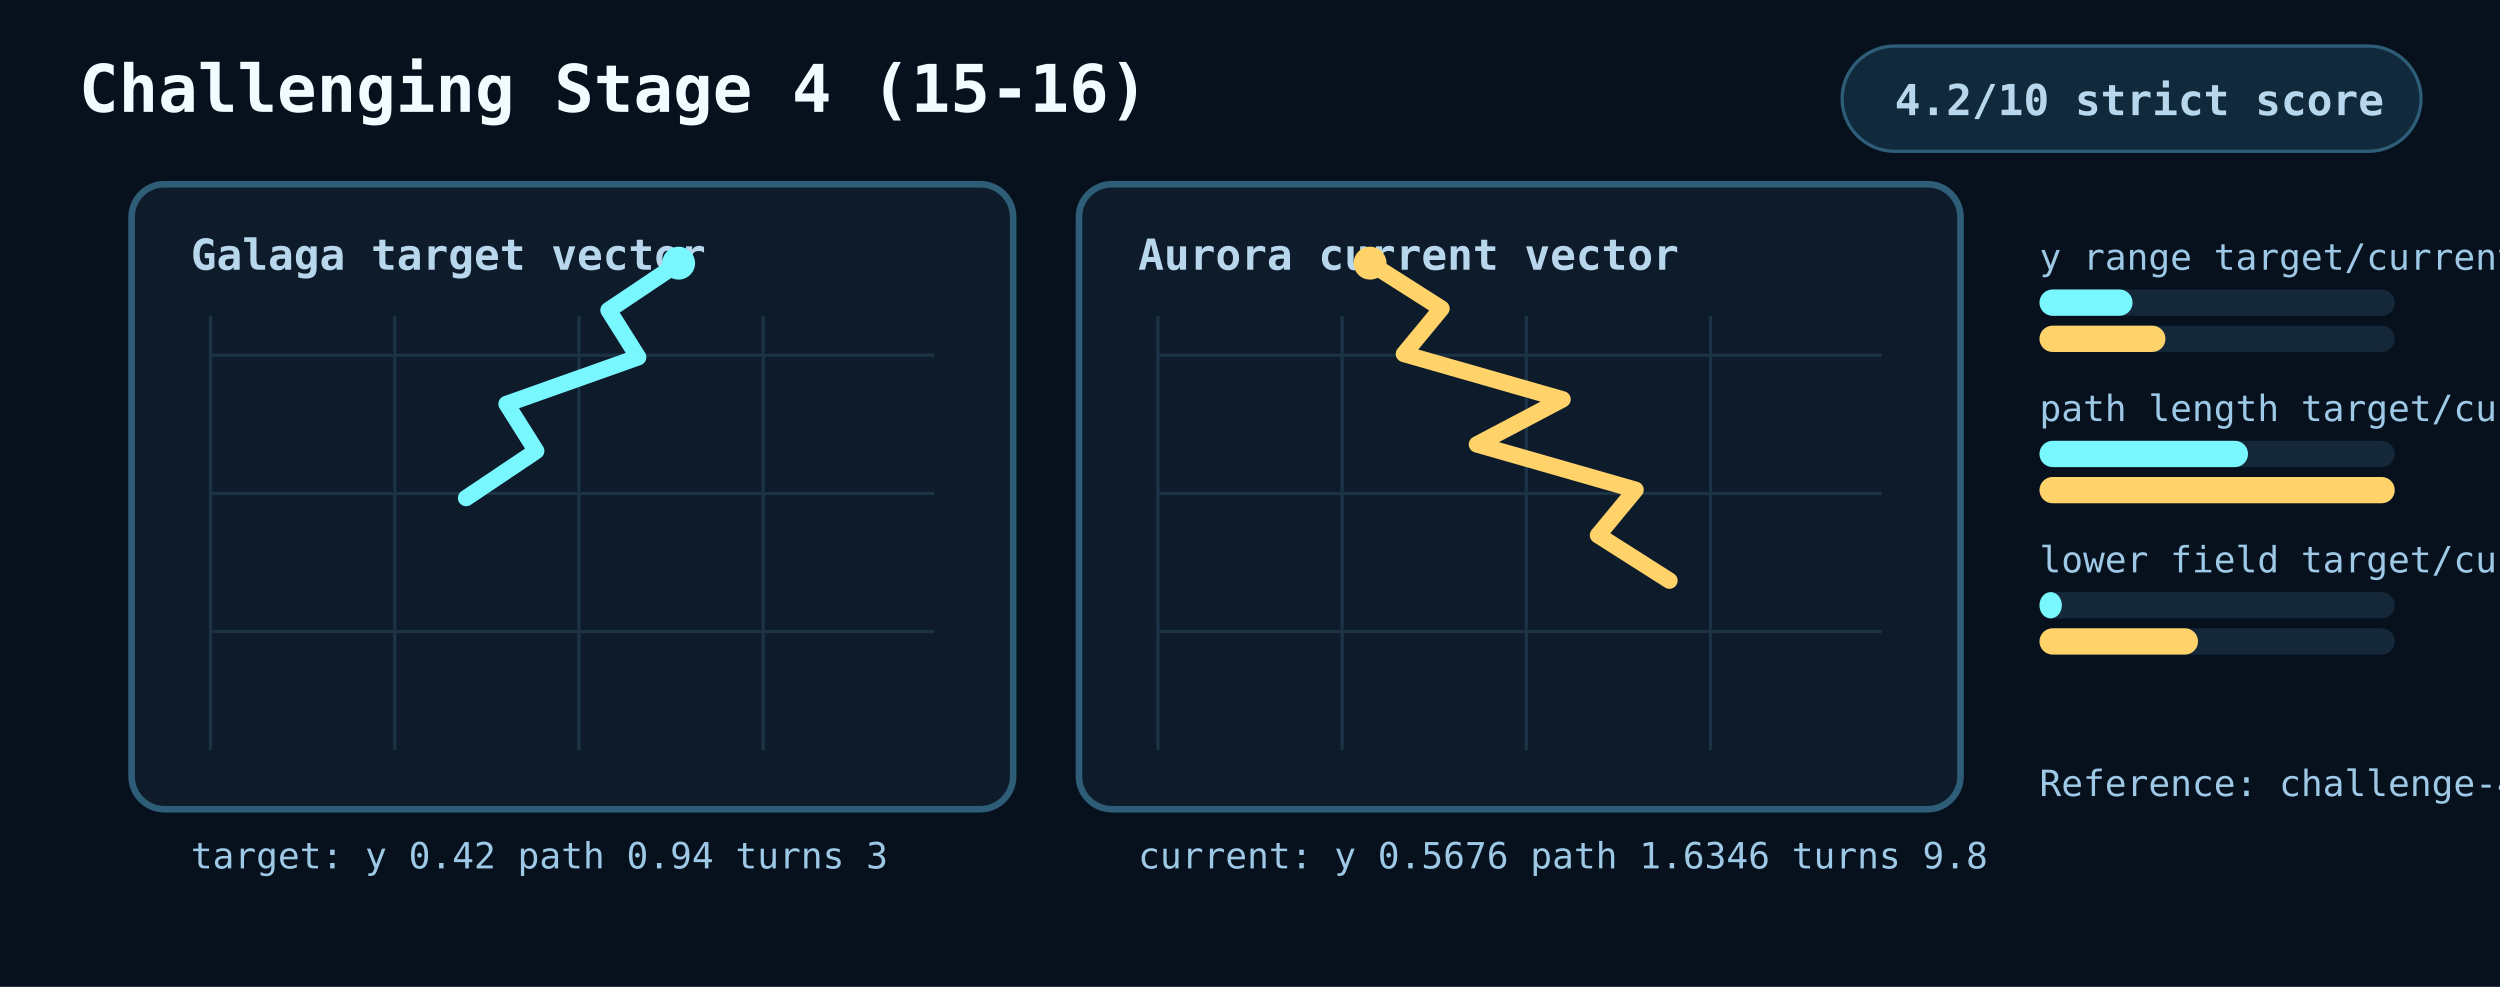
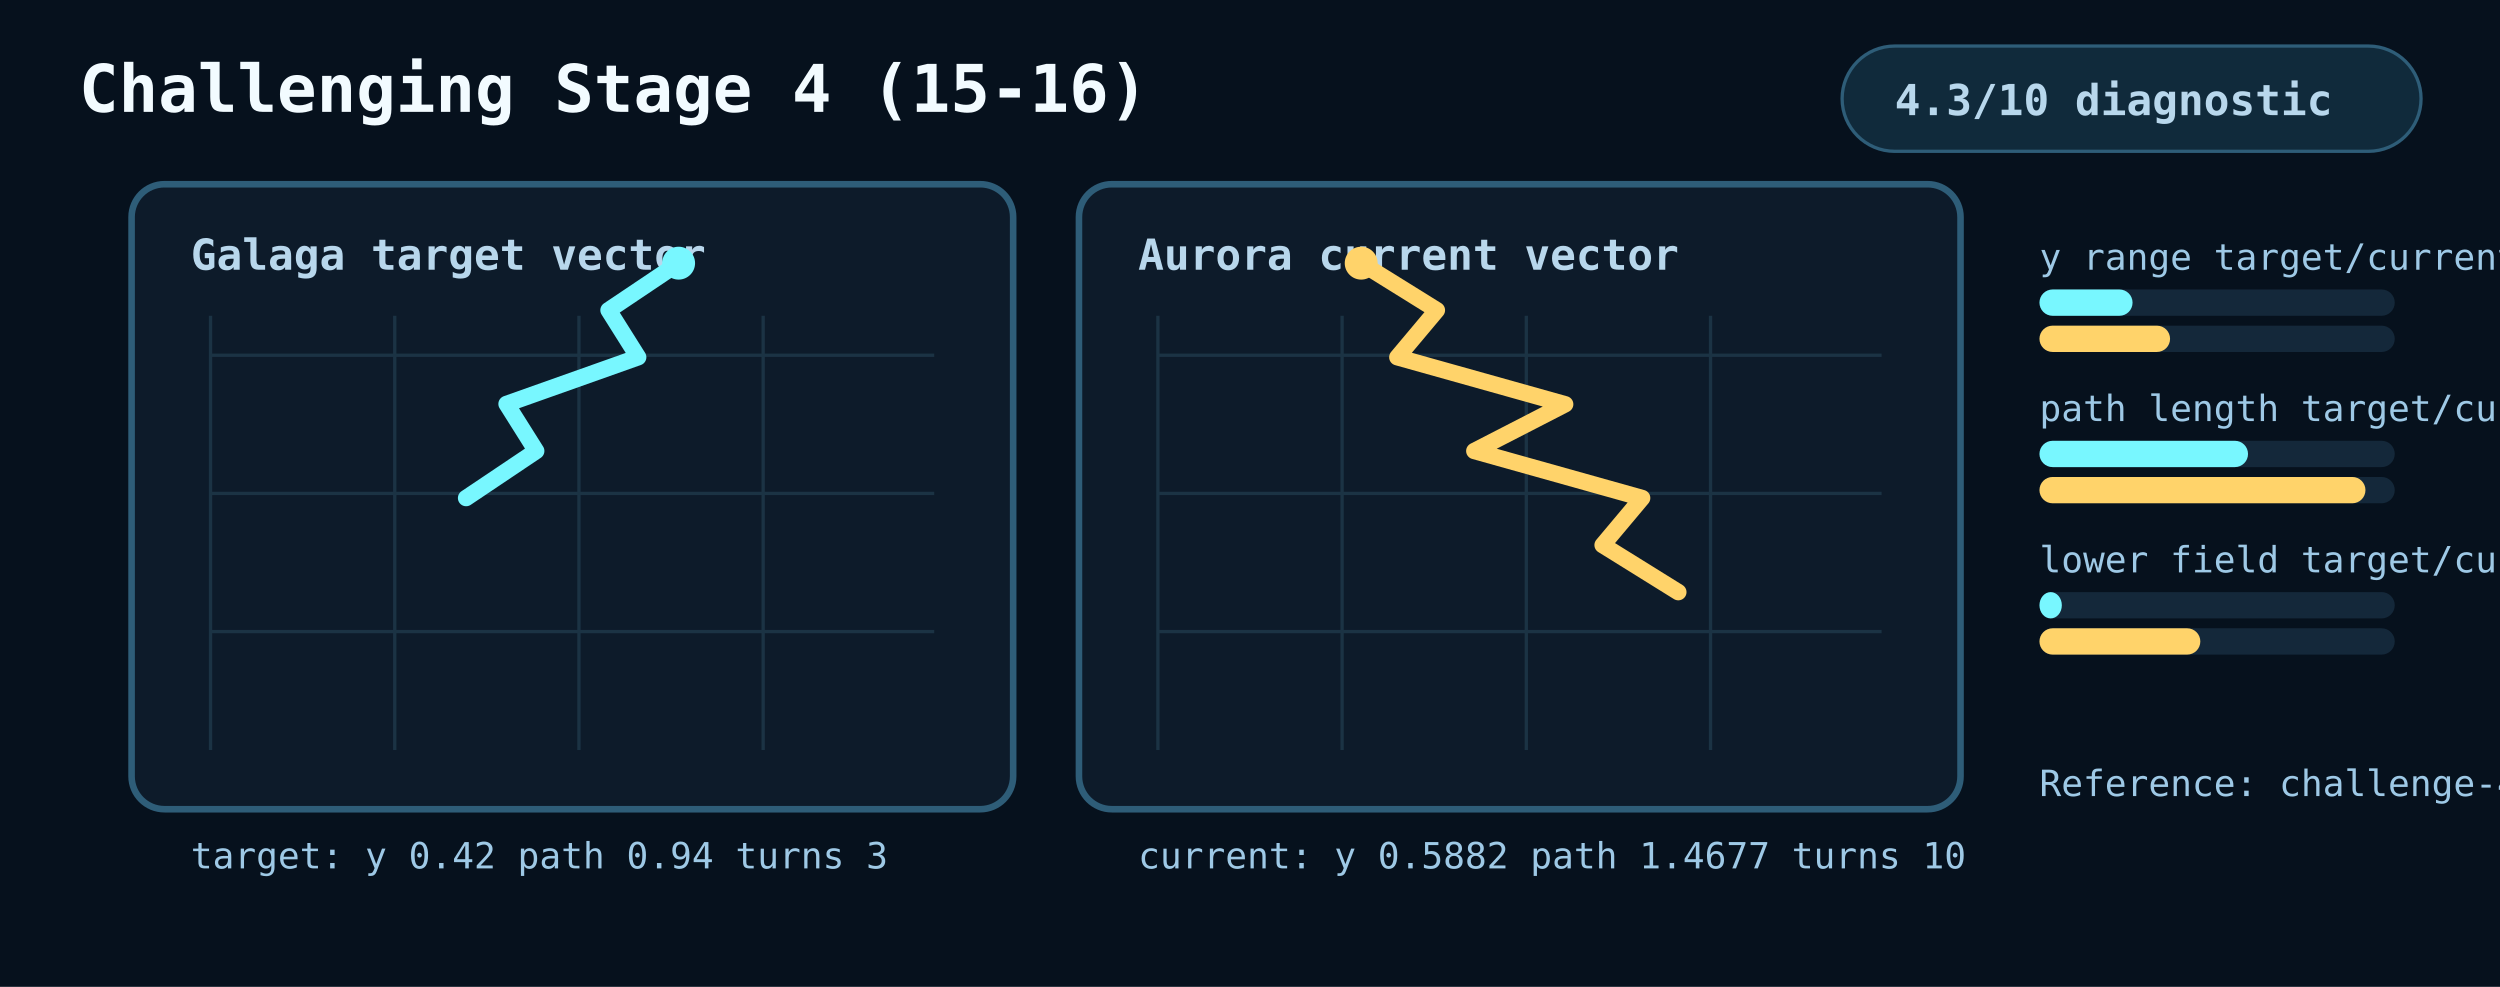
<svg xmlns="http://www.w3.org/2000/svg" width="760" height="300" viewBox="0 0 760 300" role="img" aria-labelledby="title desc">
  <style>
    .bg{fill:#06111d}.panel{fill:#0d1b2a;stroke:#2e5d78;stroke-width:2}.grid{stroke:#1b3344;stroke-width:1}.target{fill:none;stroke:#78f7ff;stroke-width:5;stroke-linecap:round;stroke-linejoin:round}.current{fill:none;stroke:#ffd36a;stroke-width:5;stroke-linecap:round;stroke-linejoin:round}.dotT{fill:#78f7ff}.dotC{fill:#ffd36a}.text{fill:#f2fbff;font:700 20px ui-monospace,Menlo,monospace}.small{fill:#b8d7ec;font:700 13px ui-monospace,Menlo,monospace}.tiny{fill:#9ec9e6;font:11px ui-monospace,Menlo,monospace}.barBg{fill:#14283a}.targetBar{fill:#78f7ff}.currentBar{fill:#ffd36a}.pill{fill:#102a3b;stroke:#2e5d78}
  </style>
  <rect class="bg" x="0" y="0" width="760" height="300" />
  <text class="text" x="24" y="34">Challenging Stage 4 (15-16)</text>
  <rect class="pill" x="560" y="14" width="176" height="32" rx="16" />
-   <text class="small" x="576" y="35">4.2/10 strict score</text>
+   <text class="small" x="576" y="35">4.3/10 diagnostic</text>
  <rect class="panel" x="40" y="56" width="268" height="190" rx="10" />
  <rect class="panel" x="328" y="56" width="268" height="190" rx="10" />
  <text class="small" x="58" y="82">Galaga target vector</text>
  <text class="small" x="346" y="82">Aurora current vector</text>
  <line class="grid" x1="64" y1="96" x2="64" y2="228" />
  <line class="grid" x1="352" y1="96" x2="352" y2="228" />
  <line class="grid" x1="120" y1="96" x2="120" y2="228" />
  <line class="grid" x1="408" y1="96" x2="408" y2="228" />
  <line class="grid" x1="176" y1="96" x2="176" y2="228" />
  <line class="grid" x1="464" y1="96" x2="464" y2="228" />
  <line class="grid" x1="232" y1="96" x2="232" y2="228" />
  <line class="grid" x1="520" y1="96" x2="520" y2="228" />
  <line class="grid" x1="64" y1="108" x2="284" y2="108" />
  <line class="grid" x1="352" y1="108" x2="572" y2="108" />
  <line class="grid" x1="64" y1="150" x2="284" y2="150" />
  <line class="grid" x1="352" y1="150" x2="572" y2="150" />
  <line class="grid" x1="64" y1="192" x2="284" y2="192" />
  <line class="grid" x1="352" y1="192" x2="572" y2="192" />
  <polyline class="target" points="206.3,80 185,94.3 194,108.6 154,122.8 163,137.1 141.7,151.4" />
-   <polyline class="current" points="416.5,80 438.2,93.8 426.8,107.6 475,121.4 449,135.1 497.2,148.9 485.8,162.7 507.5,176.5" />
+   <polyline class="current" points="413.8,80 436.8,94.3 424.8,108.6 475.8,122.9 448.2,137.1 499.2,151.4 487.2,165.7 510.2,180" />
  <circle class="dotT" cx="206.3" cy="80" r="5" />
-   <circle class="dotC" cx="416.5" cy="80" r="5" />
+   <circle class="dotC" cx="413.8" cy="80" r="5" />
  <text class="tiny" x="58" y="264">target: y 0.42 path 0.94 turns 3</text>
-   <text class="tiny" x="346" y="264">current: y 0.5676 path 1.6346 turns 9.8</text>
+   <text class="tiny" x="346" y="264">current: y 0.5882 path 1.4677 turns 10</text>
  <g>
    <text x="620" y="82" class="tiny">y range target/current</text>
    <rect x="620" y="88" width="108" height="8" rx="4" class="barBg" />
    <rect x="620" y="88" width="28.3" height="8" rx="4" class="targetBar" />
    <rect x="620" y="99" width="108" height="8" rx="4" class="barBg" />
-     <rect x="620" y="99" width="38.3" height="8" rx="4" class="currentBar" />
+     <rect x="620" y="99" width="39.7" height="8" rx="4" class="currentBar" />
  </g>
  <g>
    <text x="620" y="128" class="tiny">path length target/current</text>
    <rect x="620" y="134" width="108" height="8" rx="4" class="barBg" />
    <rect x="620" y="134" width="63.4" height="8" rx="4" class="targetBar" />
    <rect x="620" y="145" width="108" height="8" rx="4" class="barBg" />
-     <rect x="620" y="145" width="108" height="8" rx="4" class="currentBar" />
+     <rect x="620" y="145" width="99.1" height="8" rx="4" class="currentBar" />
  </g>
  <g>
    <text x="620" y="174" class="tiny">lower field target/current</text>
    <rect x="620" y="180" width="108" height="8" rx="4" class="barBg" />
    <rect x="620" y="180" width="6.8" height="8" rx="4" class="targetBar" />
    <rect x="620" y="191" width="108" height="8" rx="4" class="barBg" />
-     <rect x="620" y="191" width="48.2" height="8" rx="4" class="currentBar" />
+     <rect x="620" y="191" width="48.9" height="8" rx="4" class="currentBar" />
  </g>
  <text class="tiny" x="620" y="242">Reference: challenge-4-pink-serpentine-group-1</text>
</svg>
